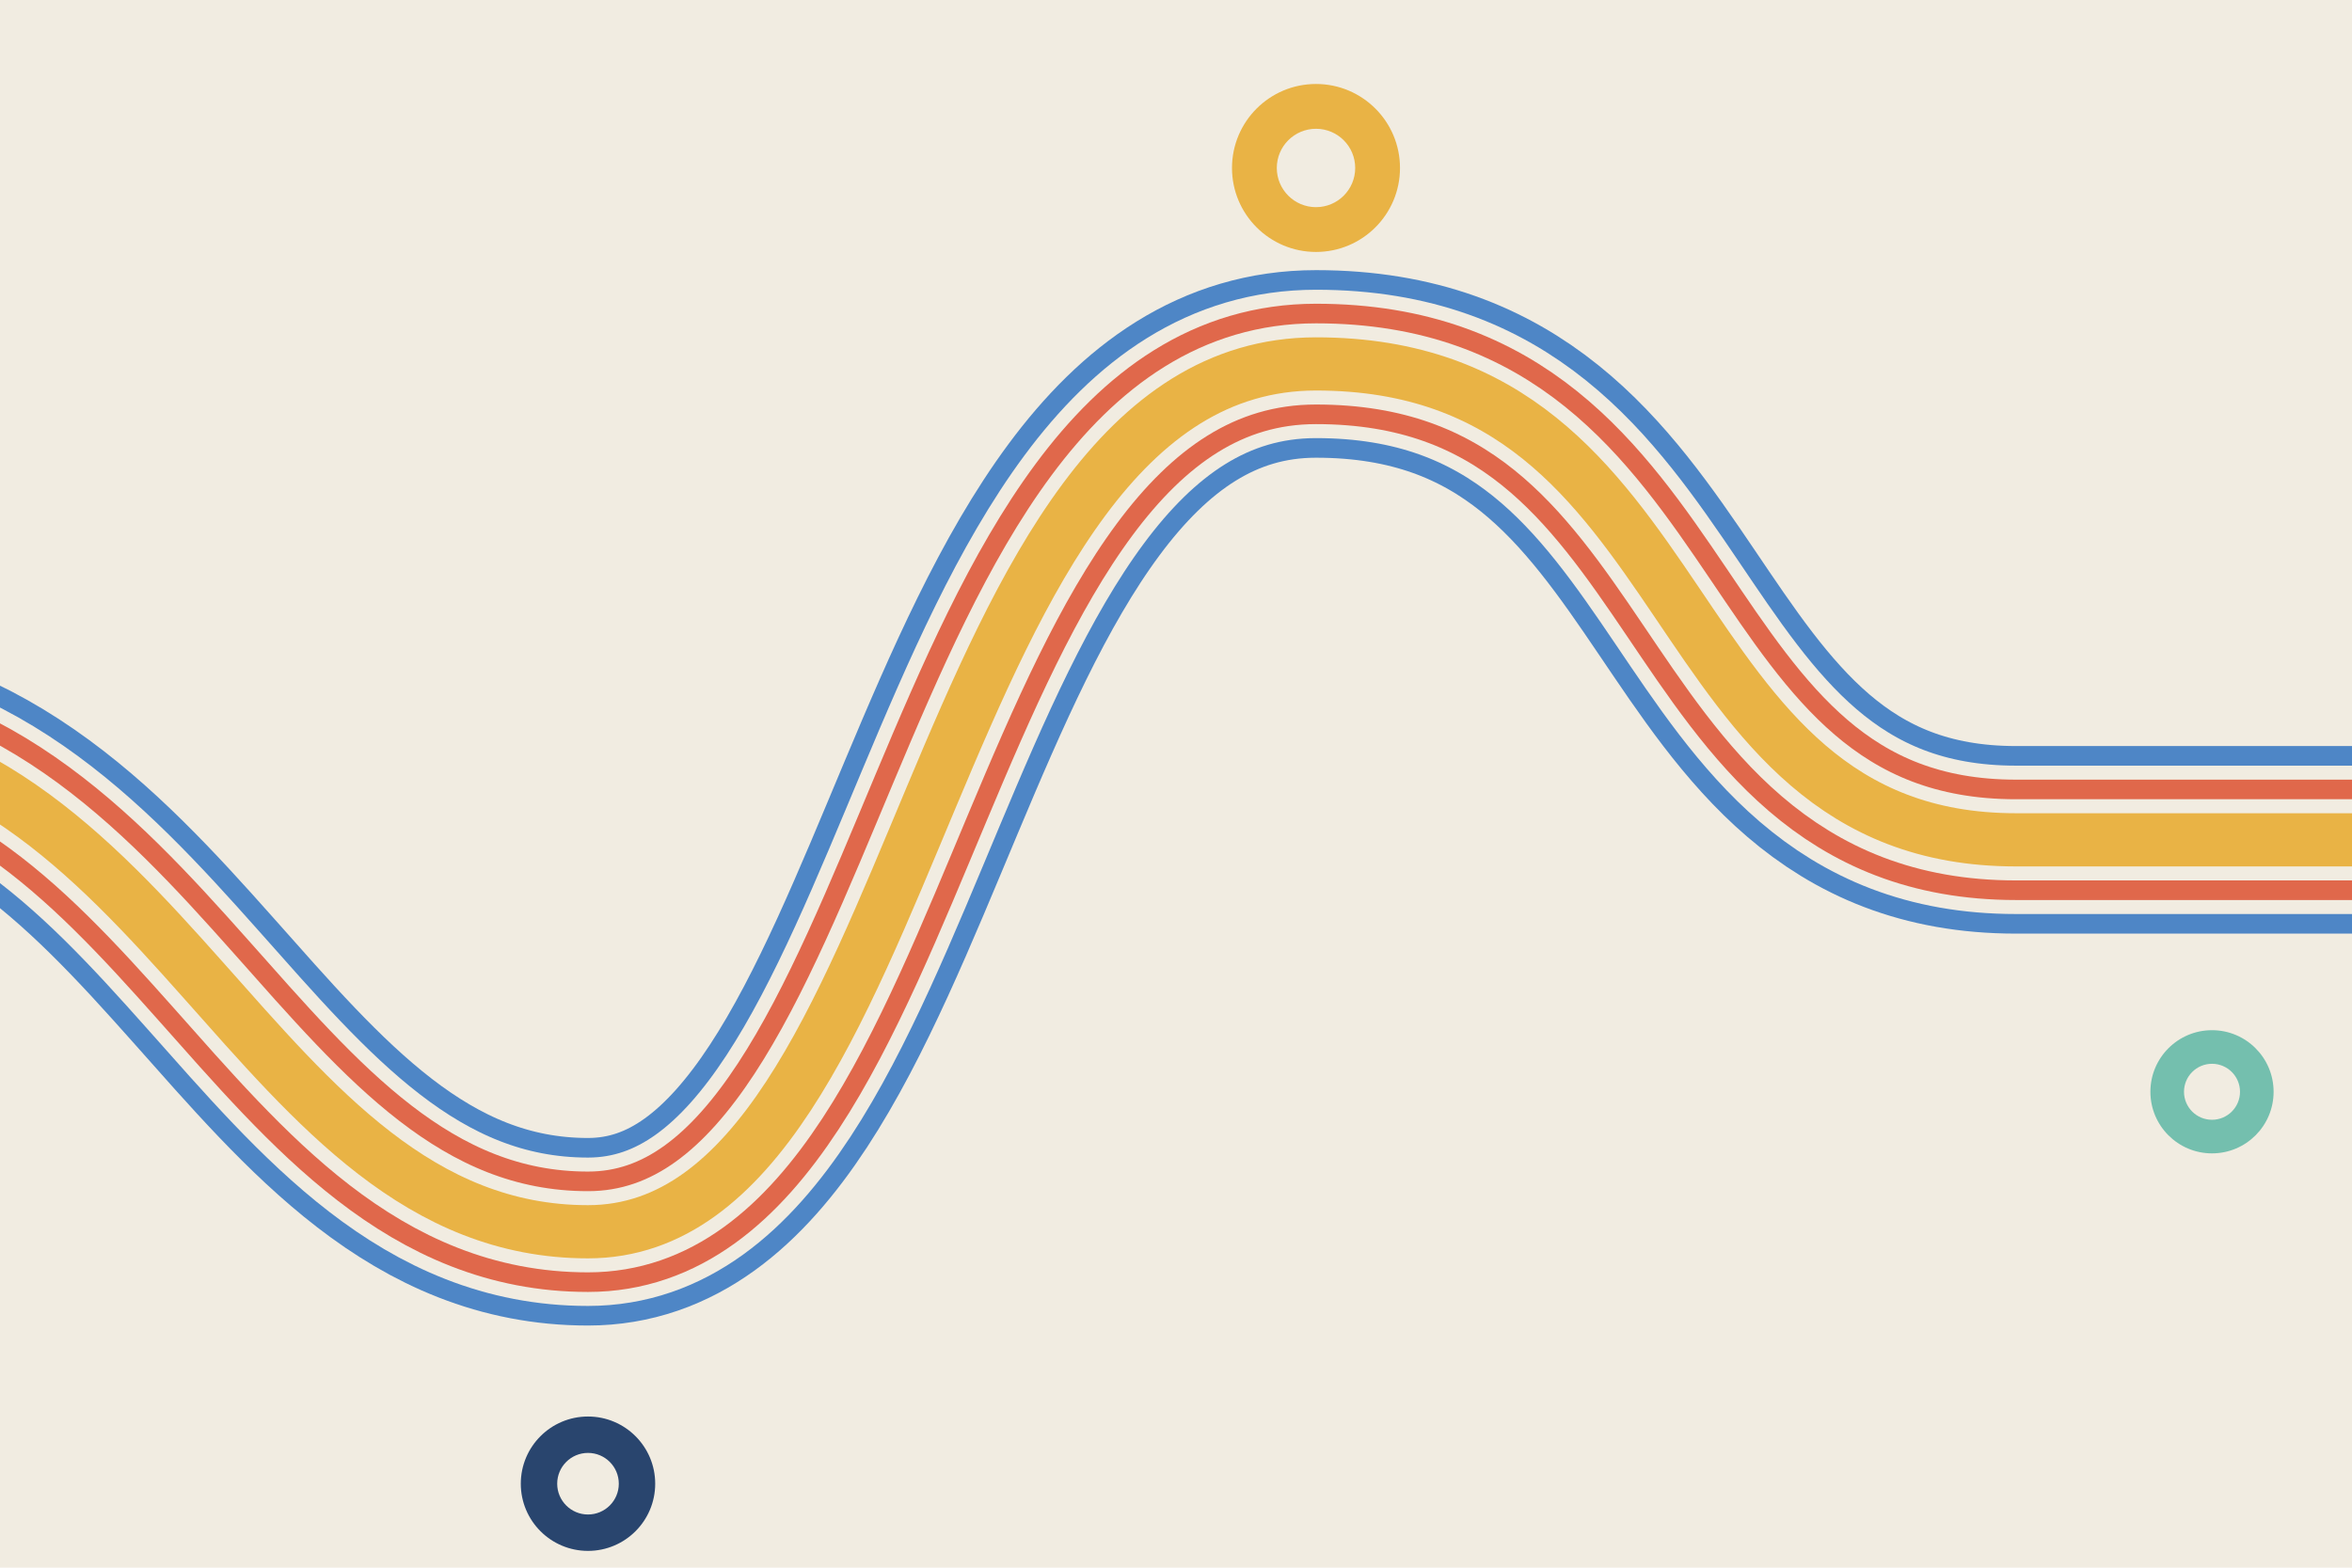
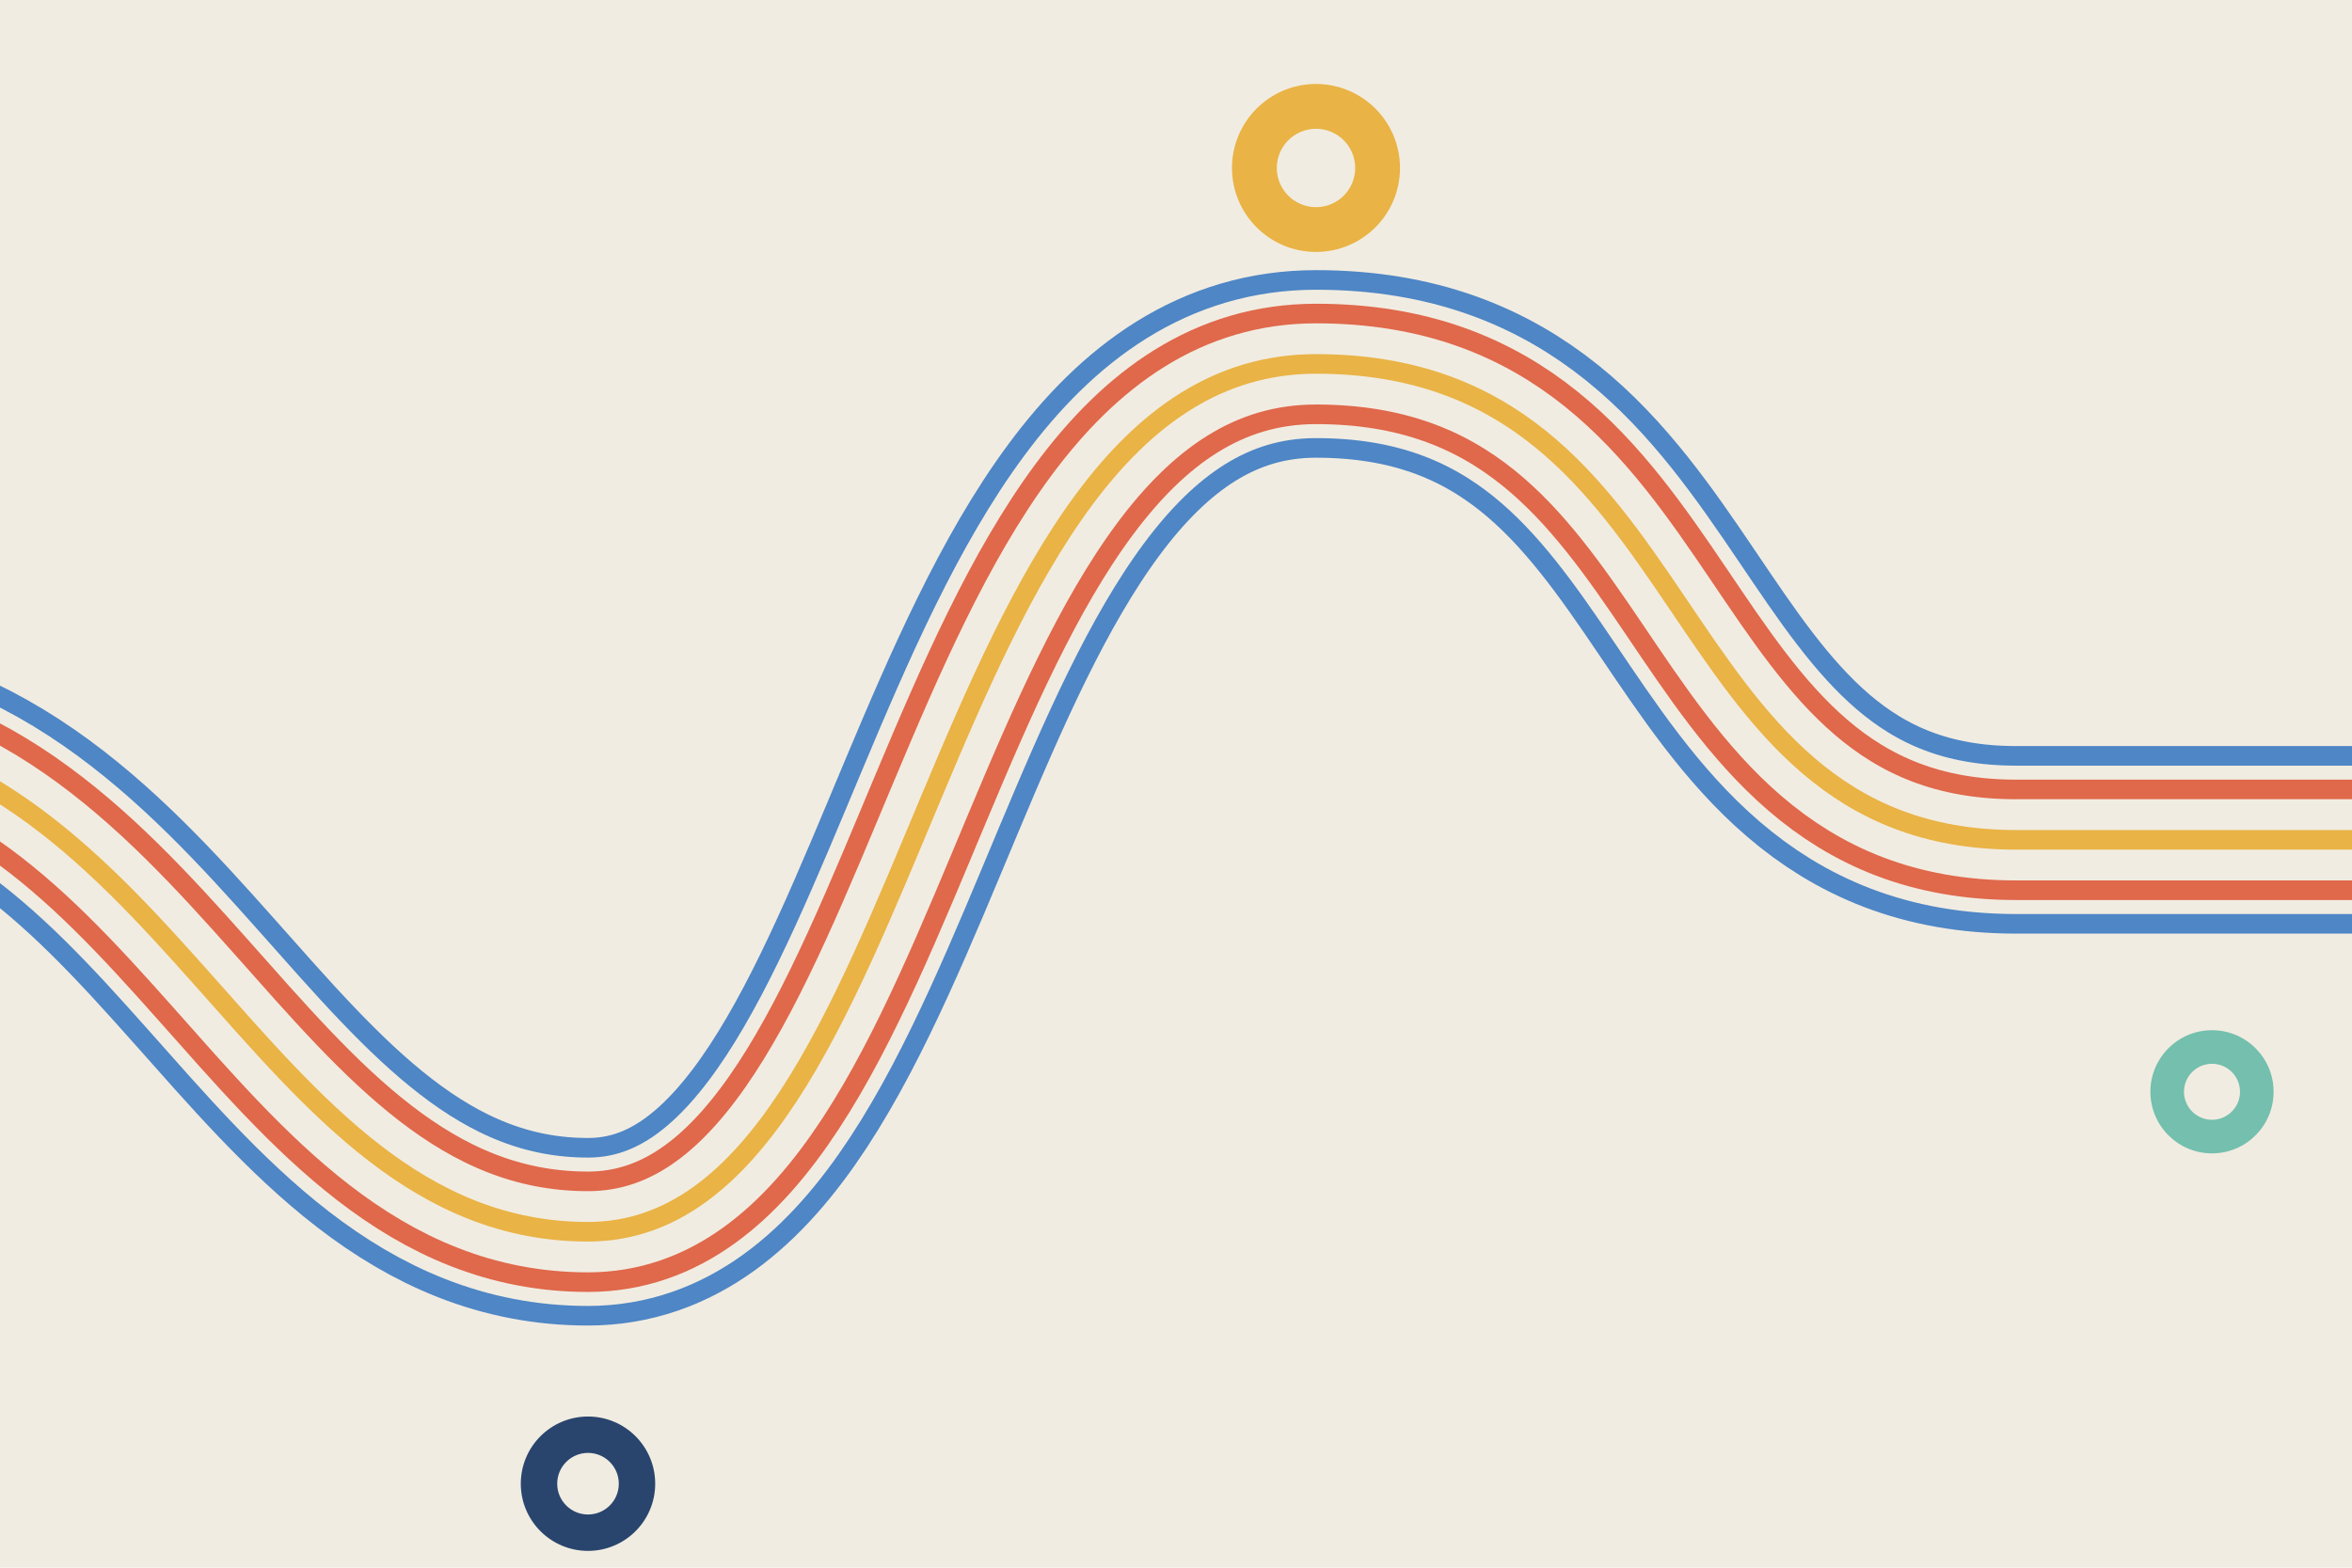
<svg xmlns="http://www.w3.org/2000/svg" viewBox="0 0 840 560" fill="none">
  <rect width="840" height="560" fill="#f1ece1" />
  <path d="M-80 260 C60 260 90 440 210 440 C330 440 330 130 470 130 C610 130 590 300 720 300 H920" stroke="#4e86c6" stroke-width="67" stroke-linecap="round" fill="none" />
  <path d="M-80 260 C60 260 90 440 210 440 C330 440 330 130 470 130 C610 130 590 300 720 300 H920" stroke="#f1ece1" stroke-width="53" stroke-linecap="round" fill="none" />
  <path d="M-80 260 C60 260 90 440 210 440 C330 440 330 130 470 130 C610 130 590 300 720 300 H920" stroke="#e0684b" stroke-width="43" stroke-linecap="round" fill="none" />
  <path d="M-80 260 C60 260 90 440 210 440 C330 440 330 130 470 130 C610 130 590 300 720 300 H920" stroke="#f1ece1" stroke-width="29" stroke-linecap="round" fill="none" />
-   <path d="M-80 260 C60 260 90 440 210 440 C330 440 330 130 470 130 C610 130 590 300 720 300 H920" stroke="#e9b345" stroke-width="19" stroke-linecap="round" fill="none" />
+   <path d="M-80 260 C60 260 90 440 210 440 C330 440 330 130 470 130 C610 130 590 300 720 300 H920" stroke="#e9b345" stroke-width="7" stroke-linecap="round" fill="none" />
  <circle cx="210" cy="530" r="24" fill="#29456e" />
  <circle cx="210" cy="530" r="11" fill="#f1ece1" />
  <circle cx="470" cy="60" r="30" fill="#e9b345" />
  <circle cx="470" cy="60" r="14" fill="#f1ece1" />
  <circle cx="790" cy="390" r="22" fill="#74bfae" />
  <circle cx="790" cy="390" r="10" fill="#f1ece1" />
</svg>
